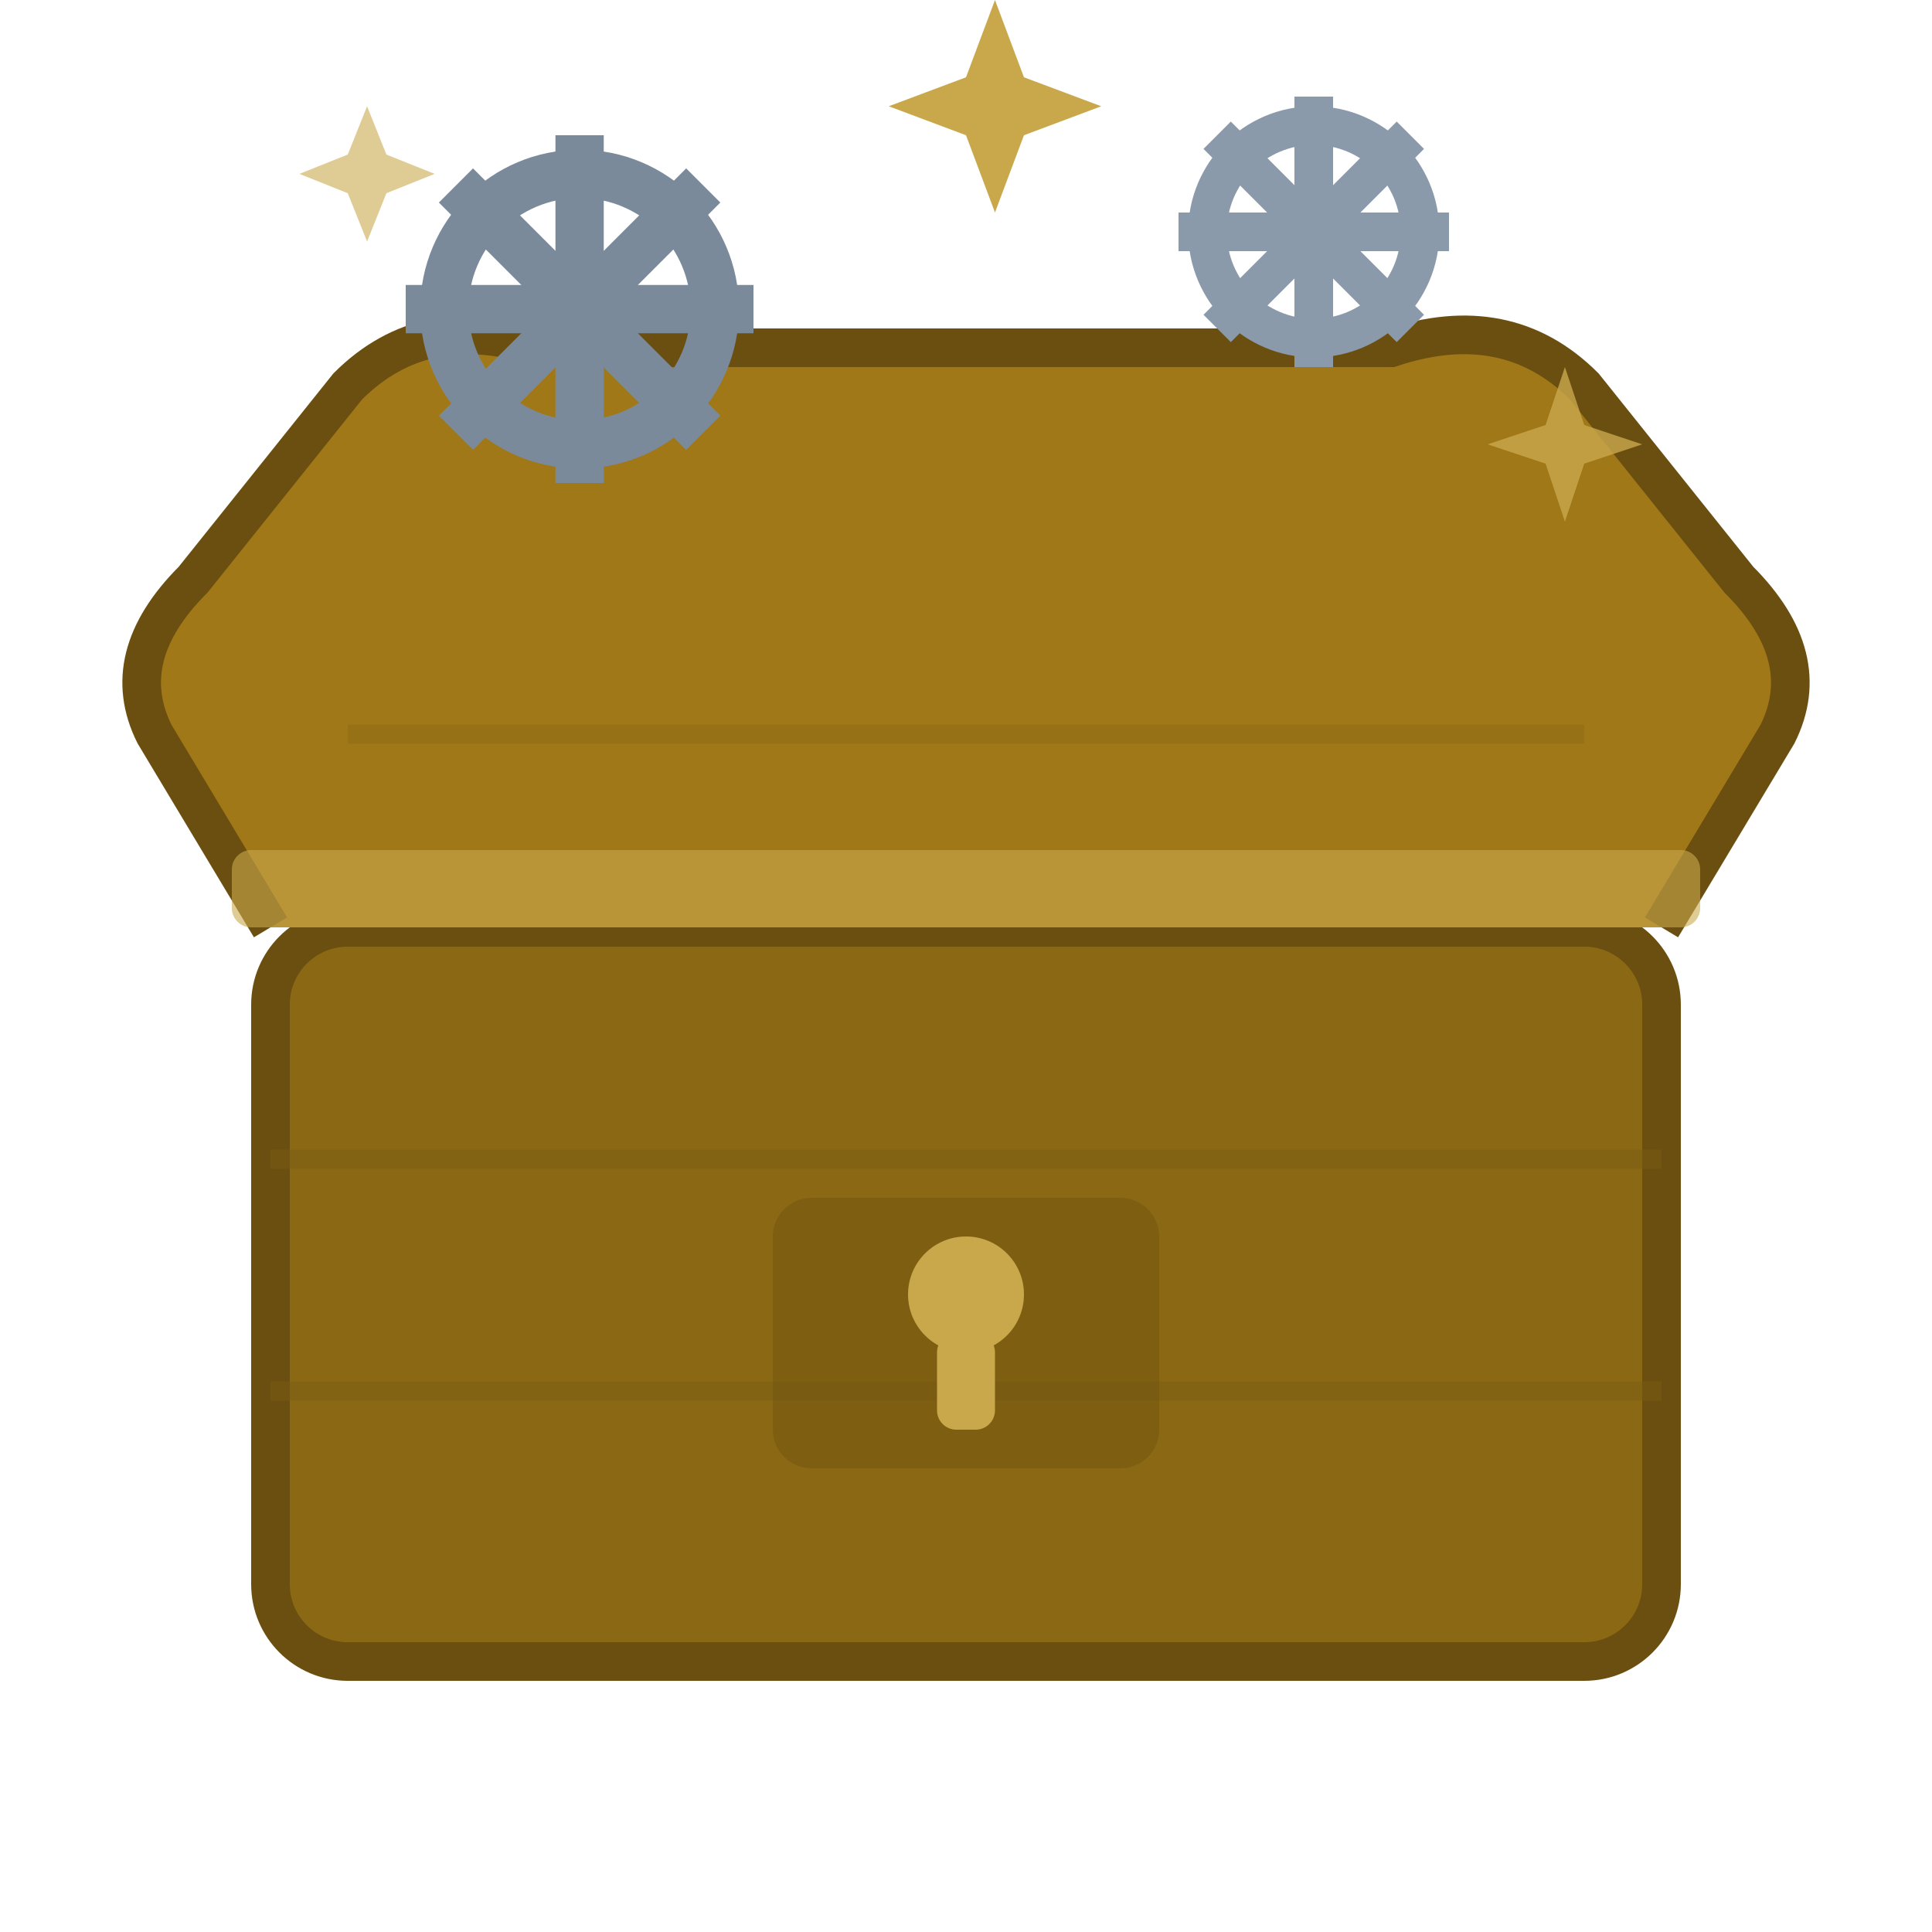
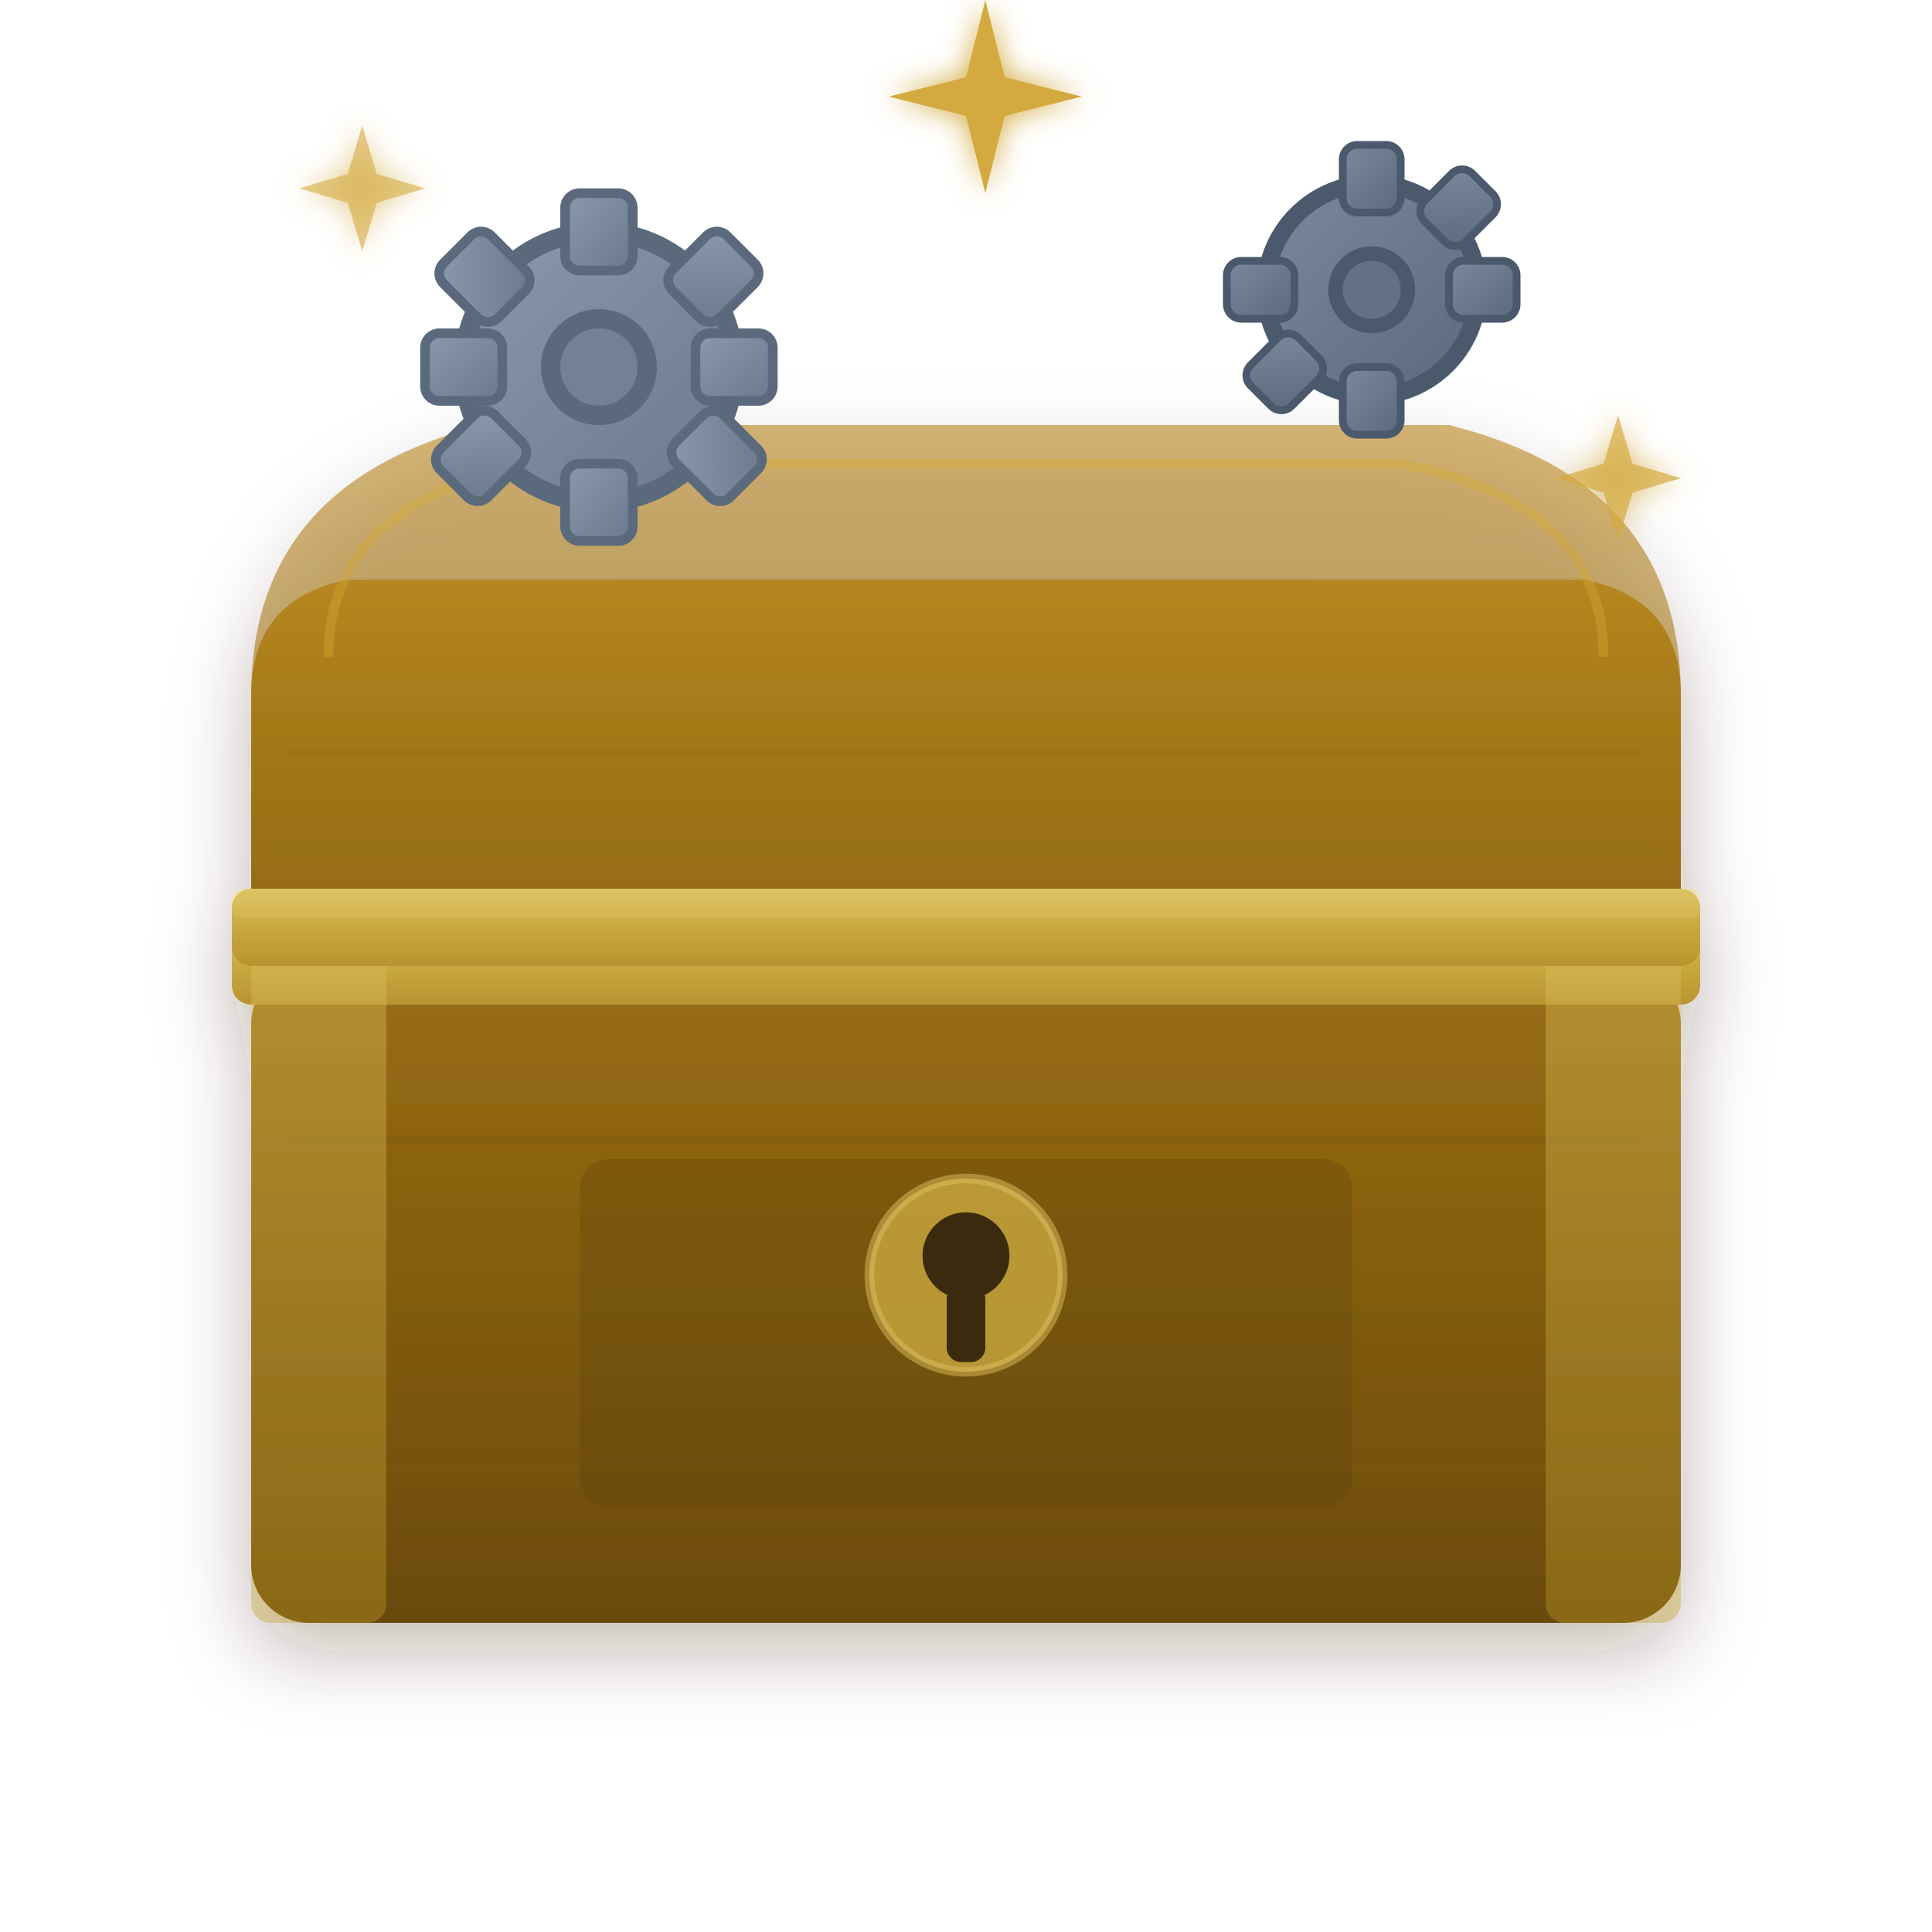
- <svg xmlns="http://www.w3.org/2000/svg" viewBox="0 0 100 100" fill="none">
-   <rect x="14" y="48" width="72" height="38" rx="4" fill="#8b6914" stroke="#6b4f10" stroke-width="2" />
-   <line x1="14" y1="60" x2="86" y2="60" stroke="#7a5c12" stroke-width="1" opacity="0.5" />
-   <line x1="14" y1="72" x2="86" y2="72" stroke="#7a5c12" stroke-width="1" opacity="0.5" />
-   <rect x="40" y="62" width="20" height="14" rx="2" fill="#6b4f10" opacity="0.4" />
-   <circle cx="50" cy="67" r="3" fill="#c9a84c" />
-   <rect x="48.5" y="69" width="3" height="5" rx="1" fill="#c9a84c" />
-   <path d="M14 48 L14 32 Q14 28 18 28 L82 28 Q86 28 86 32 L86 48" fill="#a07818" stroke="#6b4f10" stroke-width="2" />
-   <path d="M14 48 L8 38 Q6 34 10 30 L18 20 Q22 16 28 18 L72 18 Q78 16 82 20 L90 30 Q94 34 92 38 L86 48" fill="#a07818" stroke="#6b4f10" stroke-width="2" />
-   <path d="M18 38 L82 38" stroke="#8b6914" stroke-width="1" opacity="0.5" />
-   <rect x="12" y="44" width="76" height="4" rx="1" fill="#c9a84c" opacity="0.6" />
-   <g transform="translate(30, 16)">
-     <circle cx="0" cy="0" r="7" fill="none" stroke="#7a8a9a" stroke-width="2.5" />
-     <circle cx="0" cy="0" r="3" fill="#7a8a9a" />
-     <line x1="0" y1="-9" x2="0" y2="9" stroke="#7a8a9a" stroke-width="2.5" />
-     <line x1="-9" y1="0" x2="9" y2="0" stroke="#7a8a9a" stroke-width="2.5" />
-     <line x1="-6.4" y1="-6.4" x2="6.4" y2="6.4" stroke="#7a8a9a" stroke-width="2.5" />
-     <line x1="6.4" y1="-6.4" x2="-6.4" y2="6.4" stroke="#7a8a9a" stroke-width="2.5" />
+ <svg xmlns="http://www.w3.org/2000/svg" viewBox="0 0 200 200" fill="none">
+   <defs>
+     <linearGradient id="woodLight" x1="0" y1="0" x2="0" y2="1">
+       <stop offset="0%" stop-color="#b88420" />
+       <stop offset="100%" stop-color="#8a6210" />
+     </linearGradient>
+     <linearGradient id="woodDark" x1="0" y1="0" x2="0" y2="1">
+       <stop offset="0%" stop-color="#9a6e14" />
+       <stop offset="100%" stop-color="#6a4a08" />
+     </linearGradient>
+     <linearGradient id="lidGrad" x1="0" y1="0" x2="0" y2="1">
+       <stop offset="0%" stop-color="#c49828" />
+       <stop offset="50%" stop-color="#a88018" />
+       <stop offset="100%" stop-color="#9a7214" />
+     </linearGradient>
+     <linearGradient id="metalBand" x1="0" y1="0" x2="0" y2="1">
+       <stop offset="0%" stop-color="#dcc060" />
+       <stop offset="50%" stop-color="#c9a840" />
+       <stop offset="100%" stop-color="#b89430" />
+     </linearGradient>
+     <linearGradient id="gearGrad1" x1="0" y1="0" x2="1" y2="1">
+       <stop offset="0%" stop-color="#8a9aac" />
+       <stop offset="100%" stop-color="#6a7a8c" />
+     </linearGradient>
+     <linearGradient id="gearGrad2" x1="0" y1="0" x2="1" y2="1">
+       <stop offset="0%" stop-color="#7a8a9c" />
+       <stop offset="100%" stop-color="#5a6a7c" />
+     </linearGradient>
+     <linearGradient id="glowGrad" x1="0.5" y1="1" x2="0.5" y2="0">
+       <stop offset="0%" stop-color="#daa830" stop-opacity="0.5" />
+       <stop offset="100%" stop-color="#daa830" stop-opacity="0" />
+     </linearGradient>
+     <filter id="chestShadow">
+       <feDropShadow dx="0" dy="3" stdDeviation="4" flood-color="#3a2a08" flood-opacity="0.3" />
+     </filter>
+     <filter id="sparkle">
+       <feGaussianBlur stdDeviation="1.5" result="blur" />
+       <feMerge>
+         <feMergeNode in="blur" />
+         <feMergeNode in="SourceGraphic" />
+       </feMerge>
+     </filter>
+   </defs>
+   <ellipse cx="100" cy="90" rx="55" ry="40" fill="url(#glowGrad)" opacity="0.4" />
+   <g filter="url(#chestShadow)">
+     <rect x="26" y="100" width="148" height="68" rx="6" fill="url(#woodDark)" />
+     <line x1="30" y1="118" x2="170" y2="118" stroke="#7a5a0e" stroke-width="0.8" opacity="0.4" />
+     <line x1="30" y1="136" x2="170" y2="136" stroke="#7a5a0e" stroke-width="0.8" opacity="0.4" />
+     <line x1="30" y1="152" x2="170" y2="152" stroke="#7a5a0e" stroke-width="0.8" opacity="0.4" />
+     <rect x="60" y="120" width="80" height="36" rx="3" fill="#5a420a" opacity="0.3" />
+     <rect x="24" y="96" width="152" height="8" rx="2" fill="url(#metalBand)" />
+     <rect x="24" y="96" width="152" height="3" rx="1" fill="#e0c868" opacity="0.3" />
+     <rect x="26" y="98" width="14" height="70" rx="2" fill="url(#metalBand)" opacity="0.4" />
+     <rect x="160" y="98" width="14" height="70" rx="2" fill="url(#metalBand)" opacity="0.4" />
+     <ellipse cx="100" cy="132" rx="10" ry="10" fill="#c9a840" opacity="0.8" />
+     <circle cx="100" cy="130" r="4.5" fill="#3a2a08" />
+     <rect x="98" y="133" width="4" height="8" rx="1.5" fill="#3a2a08" />
+     <ellipse cx="100" cy="132" rx="10" ry="10" fill="none" stroke="#ddc060" stroke-width="1" opacity="0.5" />
+     <path d="M26 100 L26 72 Q26 62 36 60 L164 60 Q174 62 174 72 L174 100Z" fill="url(#lidGrad)" />
+     <path d="M26 72 Q26 50 50 44 L150 44 Q174 50 174 72 L174 100 L26 100Z" fill="url(#woodLight)" opacity="0.6" />
+     <path d="M34 68 Q34 52 55 48 L145 48 Q166 52 166 68" fill="none" stroke="#d4a830" stroke-width="1" opacity="0.4" />
+     <path d="M30 78 L170 78" stroke="#8a6a14" stroke-width="0.8" opacity="0.3" />
+     <path d="M28 88 L172 88" stroke="#8a6a14" stroke-width="0.8" opacity="0.3" />
+     <rect x="24" y="92" width="152" height="8" rx="2" fill="url(#metalBand)" />
+     <rect x="24" y="92" width="152" height="3" rx="1" fill="#e0c868" opacity="0.3" />
  </g>
-   <g transform="translate(68, 12)">
-     <circle cx="0" cy="0" r="5.5" fill="none" stroke="#8a9aaa" stroke-width="2" />
-     <circle cx="0" cy="0" r="2.5" fill="#8a9aaa" />
-     <line x1="0" y1="-7" x2="0" y2="7" stroke="#8a9aaa" stroke-width="2" />
-     <line x1="-7" y1="0" x2="7" y2="0" stroke="#8a9aaa" stroke-width="2" />
-     <line x1="-5" y1="-5" x2="5" y2="5" stroke="#8a9aaa" stroke-width="2" />
-     <line x1="5" y1="-5" x2="-5" y2="5" stroke="#8a9aaa" stroke-width="2" />
+   <g transform="translate(62, 38)">
+     <circle cx="0" cy="0" r="14" fill="url(#gearGrad1)" stroke="#5a6a7c" stroke-width="2" />
+     <circle cx="0" cy="0" r="6" fill="#5a6a7c" />
+     <circle cx="0" cy="0" r="4" fill="#8a9aac" opacity="0.5" />
+     <rect x="-3.5" y="-18" width="7" height="8" rx="1.5" fill="url(#gearGrad1)" stroke="#5a6a7c" stroke-width="1" />
+     <rect x="-3.5" y="10" width="7" height="8" rx="1.5" fill="url(#gearGrad1)" stroke="#5a6a7c" stroke-width="1" />
+     <rect x="-18" y="-3.5" width="8" height="7" rx="1.5" fill="url(#gearGrad1)" stroke="#5a6a7c" stroke-width="1" />
+     <rect x="10" y="-3.5" width="8" height="7" rx="1.5" fill="url(#gearGrad1)" stroke="#5a6a7c" stroke-width="1" />
+     <rect x="8.7" y="-13.2" width="7" height="8" rx="1.5" fill="url(#gearGrad1)" stroke="#5a6a7c" stroke-width="1" transform="rotate(45 12.2 -9.7)" />
+     <rect x="-15.7" y="5.2" width="7" height="8" rx="1.5" fill="url(#gearGrad1)" stroke="#5a6a7c" stroke-width="1" transform="rotate(45 -12.2 9.2)" />
+     <rect x="-15.7" y="-13.2" width="7" height="8" rx="1.5" fill="url(#gearGrad1)" stroke="#5a6a7c" stroke-width="1" transform="rotate(-45 -12.2 -9.7)" />
+     <rect x="8.7" y="5.2" width="7" height="8" rx="1.5" fill="url(#gearGrad1)" stroke="#5a6a7c" stroke-width="1" transform="rotate(-45 12.2 9.2)" />
  </g>
-   <path d="M50 4 L51.5 0 L53 4 L57 5.5 L53 7 L51.5 11 L50 7 L46 5.5Z" fill="#c9a84c" />
-   <path d="M80 22 L81 19 L82 22 L85 23 L82 24 L81 27 L80 24 L77 23Z" fill="#c9a84c" opacity="0.8" />
-   <path d="M18 8 L19 5.5 L20 8 L22.5 9 L20 10 L19 12.5 L18 10 L15.5 9Z" fill="#c9a84c" opacity="0.6" />
+   <g transform="translate(142, 30)">
+     <circle cx="0" cy="0" r="11" fill="url(#gearGrad2)" stroke="#4a5a6c" stroke-width="1.8" />
+     <circle cx="0" cy="0" r="4.5" fill="#4a5a6c" />
+     <circle cx="0" cy="0" r="3" fill="#7a8a9c" opacity="0.5" />
+     <rect x="-3" y="-15" width="6" height="7" rx="1.5" fill="url(#gearGrad2)" stroke="#4a5a6c" stroke-width="0.8" />
+     <rect x="-3" y="8" width="6" height="7" rx="1.5" fill="url(#gearGrad2)" stroke="#4a5a6c" stroke-width="0.8" />
+     <rect x="-15" y="-3" width="7" height="6" rx="1.5" fill="url(#gearGrad2)" stroke="#4a5a6c" stroke-width="0.8" />
+     <rect x="8" y="-3" width="7" height="6" rx="1.5" fill="url(#gearGrad2)" stroke="#4a5a6c" stroke-width="0.8" />
+     <rect x="6" y="-12" width="6" height="7" rx="1.5" fill="url(#gearGrad2)" stroke="#4a5a6c" stroke-width="0.8" transform="rotate(45 9 -8.5)" />
+     <rect x="-12" y="5" width="6" height="7" rx="1.5" fill="url(#gearGrad2)" stroke="#4a5a6c" stroke-width="0.8" transform="rotate(45 -9 8.5)" />
+   </g>
+   <g filter="url(#sparkle)">
+     <path d="M100 8 L102 0 L104 8 L112 10 L104 12 L102 20 L100 12 L92 10Z" fill="#d4aa40" />
+     <path d="M166 48 L167.5 43 L169 48 L174 49.5 L169 51 L167.5 56 L166 51 L161 49.5Z" fill="#d4aa40" opacity="0.7" />
+     <path d="M36 18 L37.5 13 L39 18 L44 19.5 L39 21 L37.5 26 L36 21 L31 19.5Z" fill="#d4aa40" opacity="0.6" />
+   </g>
</svg>
